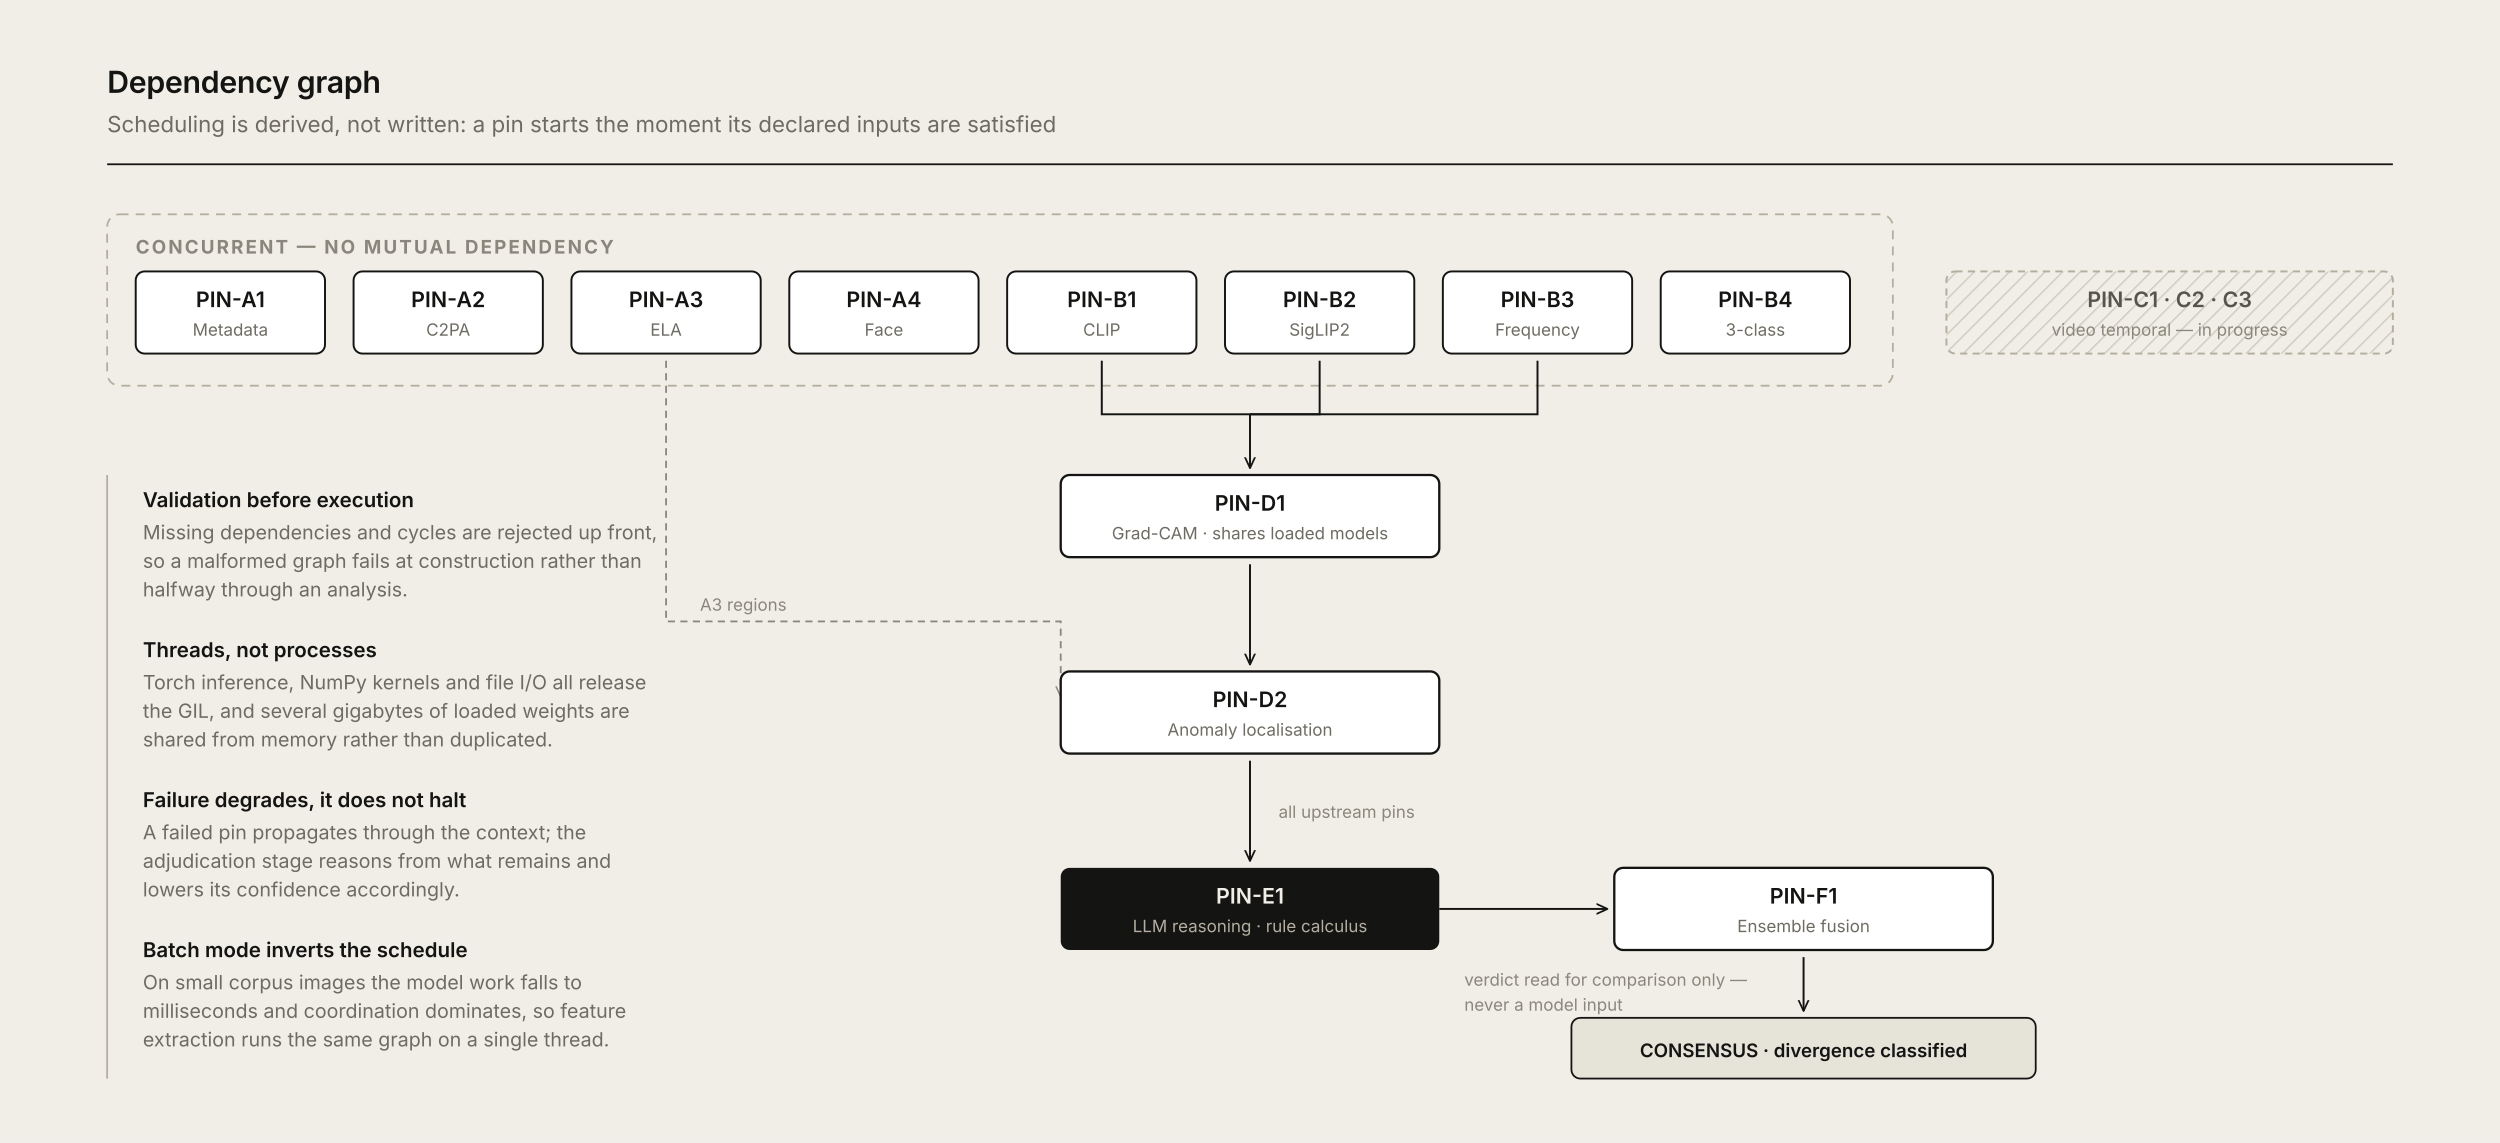
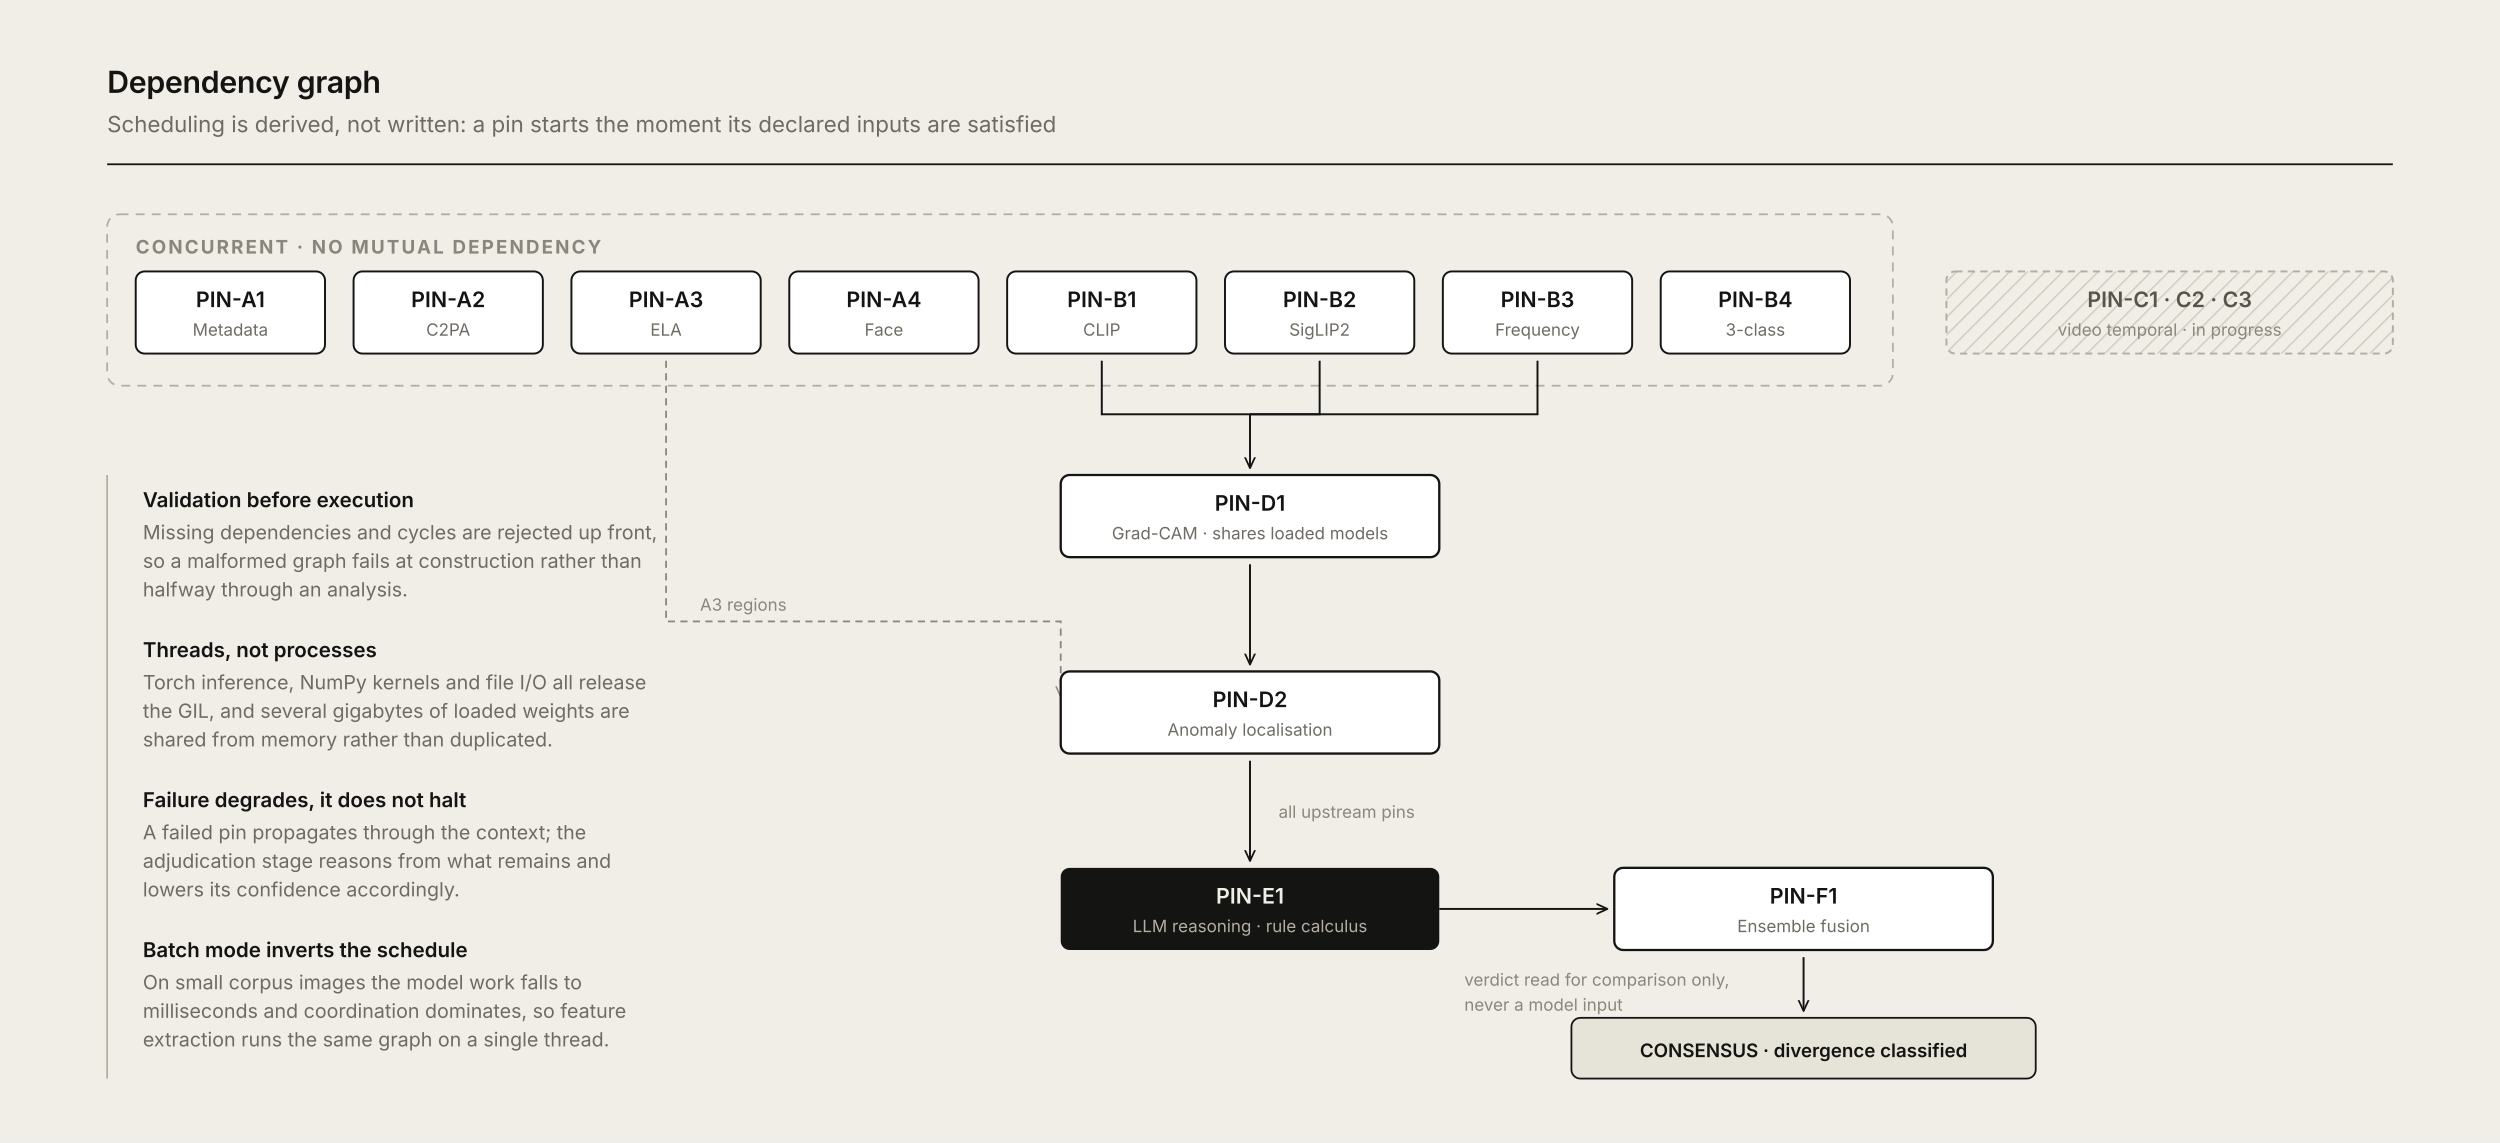
<svg xmlns="http://www.w3.org/2000/svg" viewBox="0 0 1400 640" font-family="Inter, -apple-system, BlinkMacSystemFont, Segoe UI, Helvetica Neue, Arial, sans-serif">
  <defs>
    <marker id="dg-a" viewBox="0 0 8 8" refX="7.2" refY="4" markerWidth="6" markerHeight="6" orient="auto">
      <path d="M0,0.6 L7.4,4 L0,7.4" fill="none" stroke="#141413" stroke-width="1.2" stroke-linecap="round" stroke-linejoin="round" />
    </marker>
    <marker id="dg-g" viewBox="0 0 8 8" refX="7.2" refY="4" markerWidth="6" markerHeight="6" orient="auto">
      <path d="M0,0.6 L7.4,4 L0,7.4" fill="none" stroke="#8A867C" stroke-width="1.1" stroke-linecap="round" stroke-linejoin="round" />
    </marker>
    <pattern id="dg-hatch" width="7" height="7" patternUnits="userSpaceOnUse" patternTransform="rotate(45)">
      <rect width="7" height="7" fill="#F0EEE6" />
      <line x1="0" y1="0" x2="0" y2="7" stroke="#CFCBBE" stroke-width="1.6" />
    </pattern>
  </defs>
  <rect width="1400" height="640" fill="#F0EEE6" />
  <text x="60" y="52" fill="#141413" font-size="17" font-weight="600" letter-spacing="-0.2">Dependency graph</text>
  <text x="60" y="74" fill="#6E6B63" font-size="12.5">Scheduling is derived, not written: a pin starts the moment its declared inputs are satisfied</text>
  <line x1="60" y1="92" x2="1340" y2="92" stroke="#141413" stroke-width="1" />
  <rect x="60" y="120" width="1000" height="96" rx="7" fill="none" stroke="#B3AEA0" stroke-width="1" stroke-dasharray="5 4" />
-   <text x="76" y="142" fill="#8A867C" font-size="10.5" font-weight="700" letter-spacing="1.2">CONCURRENT — NO MUTUAL DEPENDENCY</text>
+   <text x="76" y="142" fill="#8A867C" font-size="10.5" font-weight="700" letter-spacing="1.2">CONCURRENT · NO MUTUAL DEPENDENCY</text>
  <g font-size="12" font-weight="600" fill="#141413">
    <rect x="76" y="152" width="106" height="46" rx="5" fill="#FFFFFF" stroke="#141413" stroke-width="1.1" />
    <text x="129" y="172" text-anchor="middle">PIN-A1</text>
    <text x="129" y="188" text-anchor="middle" font-size="9.5" font-weight="400" fill="#6E6B63">Metadata</text>
    <rect x="198" y="152" width="106" height="46" rx="5" fill="#FFFFFF" stroke="#141413" stroke-width="1.1" />
    <text x="251" y="172" text-anchor="middle">PIN-A2</text>
    <text x="251" y="188" text-anchor="middle" font-size="9.5" font-weight="400" fill="#6E6B63">C2PA</text>
    <rect x="320" y="152" width="106" height="46" rx="5" fill="#FFFFFF" stroke="#141413" stroke-width="1.1" />
    <text x="373" y="172" text-anchor="middle">PIN-A3</text>
    <text x="373" y="188" text-anchor="middle" font-size="9.5" font-weight="400" fill="#6E6B63">ELA</text>
    <rect x="442" y="152" width="106" height="46" rx="5" fill="#FFFFFF" stroke="#141413" stroke-width="1.1" />
    <text x="495" y="172" text-anchor="middle">PIN-A4</text>
    <text x="495" y="188" text-anchor="middle" font-size="9.5" font-weight="400" fill="#6E6B63">Face</text>
    <rect x="564" y="152" width="106" height="46" rx="5" fill="#FFFFFF" stroke="#141413" stroke-width="1.1" />
    <text x="617" y="172" text-anchor="middle">PIN-B1</text>
    <text x="617" y="188" text-anchor="middle" font-size="9.5" font-weight="400" fill="#6E6B63">CLIP</text>
    <rect x="686" y="152" width="106" height="46" rx="5" fill="#FFFFFF" stroke="#141413" stroke-width="1.1" />
    <text x="739" y="172" text-anchor="middle">PIN-B2</text>
    <text x="739" y="188" text-anchor="middle" font-size="9.5" font-weight="400" fill="#6E6B63">SigLIP2</text>
    <rect x="808" y="152" width="106" height="46" rx="5" fill="#FFFFFF" stroke="#141413" stroke-width="1.1" />
    <text x="861" y="172" text-anchor="middle">PIN-B3</text>
    <text x="861" y="188" text-anchor="middle" font-size="9.5" font-weight="400" fill="#6E6B63">Frequency</text>
    <rect x="930" y="152" width="106" height="46" rx="5" fill="#FFFFFF" stroke="#141413" stroke-width="1.1" />
    <text x="983" y="172" text-anchor="middle">PIN-B4</text>
    <text x="983" y="188" text-anchor="middle" font-size="9.5" font-weight="400" fill="#6E6B63">3-class</text>
  </g>
  <rect x="1090" y="152" width="250" height="46" rx="5" fill="url(#dg-hatch)" stroke="#B3AEA0" stroke-width="1.1" stroke-dasharray="4 3" />
  <text x="1215" y="172" text-anchor="middle" fill="#57544C" font-size="12" font-weight="600">PIN-C1 · C2 · C3</text>
-   <text x="1215" y="188" text-anchor="middle" fill="#8A867C" font-size="9.5">video temporal — in progress</text>
+   <text x="1215" y="188" text-anchor="middle" fill="#8A867C" font-size="9.5">video temporal · in progress</text>
  <path d="M 617 202 L 617 232 L 700 232 L 700 262" fill="none" stroke="#141413" stroke-width="1.1" marker-end="url(#dg-a)" />
  <path d="M 739 202 L 739 232 L 700 232" fill="none" stroke="#141413" stroke-width="1.1" />
  <path d="M 861 202 L 861 232 L 700 232" fill="none" stroke="#141413" stroke-width="1.1" />
  <rect x="594" y="266" width="212" height="46" rx="5" fill="#FFFFFF" stroke="#141413" stroke-width="1.3" />
  <text x="700" y="286" text-anchor="middle" fill="#141413" font-size="12" font-weight="600">PIN-D1</text>
  <text x="700" y="302" text-anchor="middle" fill="#6E6B63" font-size="9.5">Grad-CAM · shares loaded models</text>
  <path d="M 700 316 L 700 372" fill="none" stroke="#141413" stroke-width="1.1" marker-end="url(#dg-a)" />
  <path d="M 373 202 L 373 348 L 594 348 L 594 390" fill="none" stroke="#8A867C" stroke-width="1" stroke-dasharray="4 3" marker-end="url(#dg-g)" />
  <text x="392" y="342" fill="#8A867C" font-size="9.5">A3 regions</text>
  <rect x="594" y="376" width="212" height="46" rx="5" fill="#FFFFFF" stroke="#141413" stroke-width="1.3" />
  <text x="700" y="396" text-anchor="middle" fill="#141413" font-size="12" font-weight="600">PIN-D2</text>
  <text x="700" y="412" text-anchor="middle" fill="#6E6B63" font-size="9.5">Anomaly localisation</text>
  <path d="M 700 426 L 700 482" fill="none" stroke="#141413" stroke-width="1.1" marker-end="url(#dg-a)" />
  <text x="716" y="458" fill="#8A867C" font-size="9.5">all upstream pins</text>
  <rect x="594" y="486" width="212" height="46" rx="5" fill="#141413" />
  <text x="700" y="506" text-anchor="middle" fill="#F0EEE6" font-size="12" font-weight="600">PIN-E1</text>
  <text x="700" y="522" text-anchor="middle" fill="#B3AEA0" font-size="9.5">LLM reasoning · rule calculus</text>
  <path d="M 806 509 L 900 509" fill="none" stroke="#141413" stroke-width="1.1" marker-end="url(#dg-a)" />
  <rect x="904" y="486" width="212" height="46" rx="5" fill="#FFFFFF" stroke="#141413" stroke-width="1.3" />
  <text x="1010" y="506" text-anchor="middle" fill="#141413" font-size="12" font-weight="600">PIN-F1</text>
  <text x="1010" y="522" text-anchor="middle" fill="#6E6B63" font-size="9.5">Ensemble fusion</text>
-   <text x="820" y="552" fill="#8A867C" font-size="9.5">verdict read for comparison only —</text>
+   <text x="820" y="552" fill="#8A867C" font-size="9.5">verdict read for comparison only,</text>
  <text x="820" y="566" fill="#8A867C" font-size="9.5">never a model input</text>
  <path d="M 1010 536 L 1010 566" fill="none" stroke="#141413" stroke-width="1.1" marker-end="url(#dg-a)" />
  <rect x="880" y="570" width="260" height="34" rx="5" fill="#E6E3D8" stroke="#141413" stroke-width="1" />
  <text x="1010" y="592" text-anchor="middle" fill="#141413" font-size="10.5" font-weight="600">CONSENSUS · divergence classified</text>
  <line x1="60" y1="266" x2="60" y2="604" stroke="#B3AEA0" stroke-width="1" />
  <text x="80" y="284" fill="#141413" font-size="11.5" font-weight="600">Validation before execution</text>
  <text x="80" y="302" fill="#6E6B63" font-size="11">Missing dependencies and cycles are rejected up front,</text>
  <text x="80" y="318" fill="#6E6B63" font-size="11">so a malformed graph fails at construction rather than</text>
  <text x="80" y="334" fill="#6E6B63" font-size="11">halfway through an analysis.</text>
  <text x="80" y="368" fill="#141413" font-size="11.5" font-weight="600">Threads, not processes</text>
  <text x="80" y="386" fill="#6E6B63" font-size="11">Torch inference, NumPy kernels and file I/O all release</text>
  <text x="80" y="402" fill="#6E6B63" font-size="11">the GIL, and several gigabytes of loaded weights are</text>
  <text x="80" y="418" fill="#6E6B63" font-size="11">shared from memory rather than duplicated.</text>
  <text x="80" y="452" fill="#141413" font-size="11.5" font-weight="600">Failure degrades, it does not halt</text>
  <text x="80" y="470" fill="#6E6B63" font-size="11">A failed pin propagates through the context; the</text>
  <text x="80" y="486" fill="#6E6B63" font-size="11">adjudication stage reasons from what remains and</text>
  <text x="80" y="502" fill="#6E6B63" font-size="11">lowers its confidence accordingly.</text>
  <text x="80" y="536" fill="#141413" font-size="11.5" font-weight="600">Batch mode inverts the schedule</text>
  <text x="80" y="554" fill="#6E6B63" font-size="11">On small corpus images the model work falls to</text>
  <text x="80" y="570" fill="#6E6B63" font-size="11">milliseconds and coordination dominates, so feature</text>
  <text x="80" y="586" fill="#6E6B63" font-size="11">extraction runs the same graph on a single thread.</text>
</svg>
